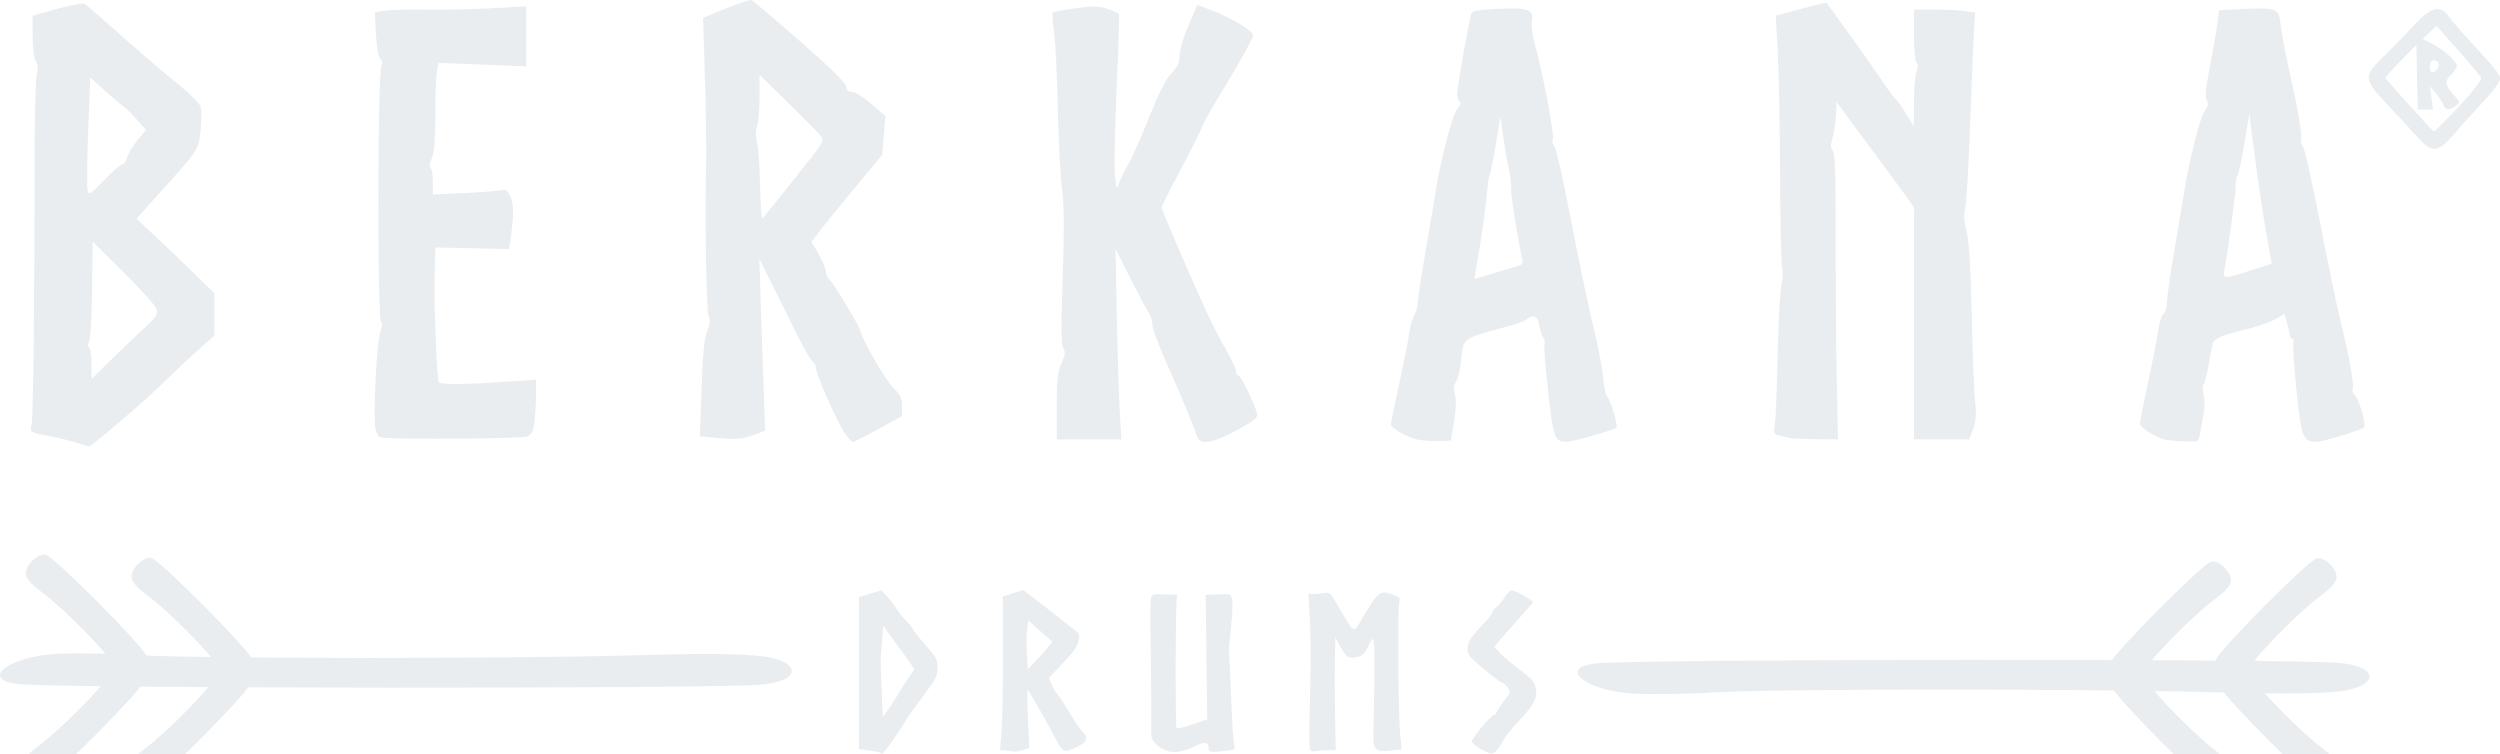
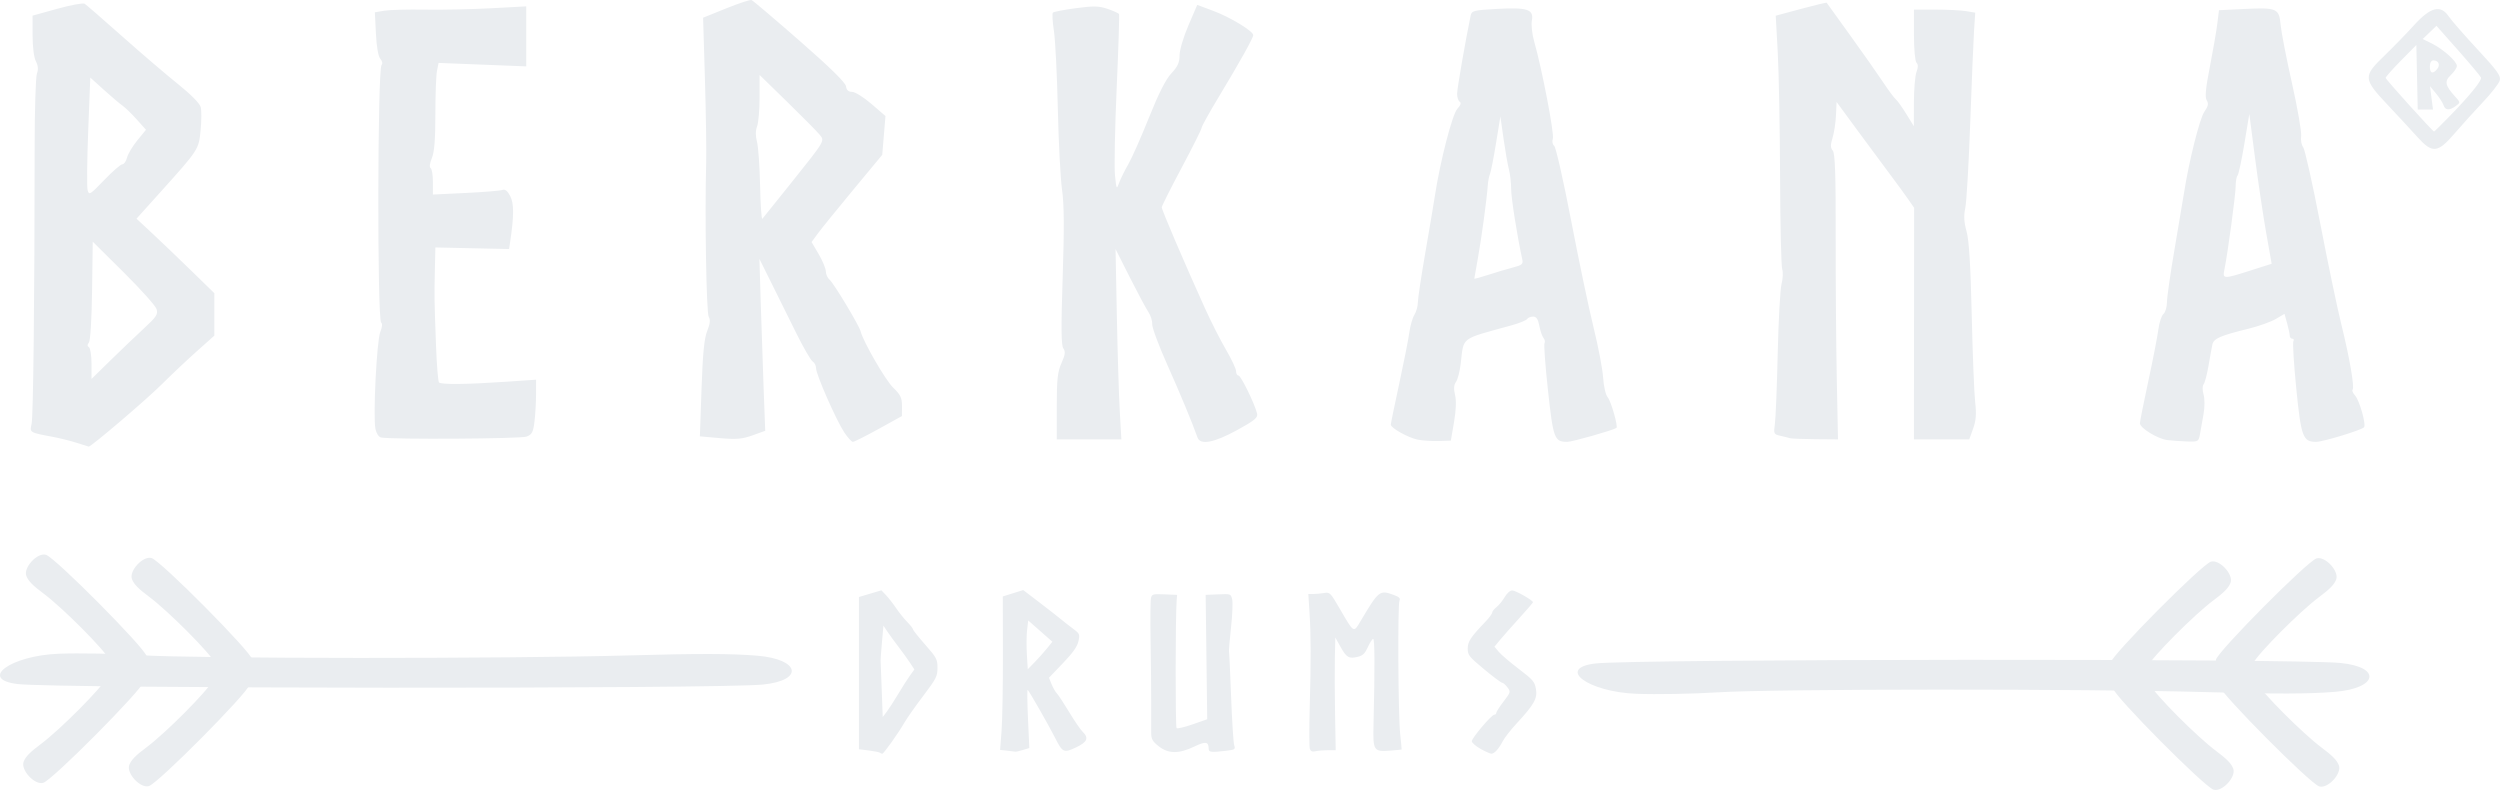
- <svg xmlns="http://www.w3.org/2000/svg" version="1.1" id="svg182" width="678.581" height="204.586" viewBox="0 0 678.581 204.586" xml:space="preserve">
+ <svg xmlns="http://www.w3.org/2000/svg" version="1.1" id="svg182" width="678.581" height="214.423" viewBox="0 0 678.581 214.423" xml:space="preserve">
  <defs id="defs186" />
  <g id="g188" transform="translate(-24.49291,-11.40191)">
    <g id="g5077">
      <path style="fill:#eaedf0;fill-opacity:1;stroke-width:0.667" d="m 45.333,131.605 c -1.65,-0.535 -4.65,-1.282 -6.667,-1.659 -6.183,-1.158 -6.141,-1.132 -5.595,-3.503 0.458,-1.989 0.812,-34.087 0.827,-75.109 0.004,-10.083 0.281,-19.065 0.616,-19.96 0.418,-1.118 0.33,-2.16 -0.282,-3.333 -0.526,-1.008 -0.892,-3.896 -0.895,-7.05 l -0.004,-5.343 6.681,-1.854 c 3.675,-1.02 7.028,-1.64 7.451,-1.378 0.423,0.262 4.992,4.229 10.152,8.815 5.16,4.587 11.984,10.423 15.164,12.97 3.532,2.829 5.944,5.278 6.199,6.294 0.23,0.915 0.213,3.739 -0.037,6.276 -0.516,5.236 -0.494,5.202 -11.004,16.883 l -6.394,7.106 4.394,4.095 c 2.417,2.252 7.169,6.8 10.56,10.107 l 6.167,6.012 v 5.767 5.767 l -4.762,4.247 c -2.619,2.336 -6.894,6.368 -9.5,8.961 -4.254,4.234 -19.254,17.018 -19.837,16.907 -0.129,-0.025 -1.584,-0.482 -3.234,-1.017 z m 18.25,-31.083 c 3.389,-3.128 3.847,-3.834 3.402,-5.235 -0.283,-0.891 -4.295,-5.37 -8.916,-9.953 l -8.402,-8.333 -0.181,13.282 c -0.107,7.826 -0.462,13.621 -0.866,14.107 -0.469,0.566 -0.465,0.961 0.014,1.257 0.384,0.238 0.699,2.273 0.699,4.522 v 4.09 l 5.167,-5.061 c 2.842,-2.784 6.929,-6.688 9.083,-8.676 z M 57.7,56 c 0.452,0 1.029,-0.824 1.281,-1.83 0.253,-1.007 1.512,-3.115 2.799,-4.686 l 2.34,-2.855 -2.52,-2.814 C 60.214,42.266 58.462,40.569 57.707,40.043 56.951,39.517 54.683,37.594 52.667,35.77 L 49,32.454 48.434,46.919 c -0.311,7.956 -0.387,15.179 -0.168,16.05 0.375,1.495 0.629,1.344 4.505,-2.693 2.259,-2.352 4.477,-4.277 4.929,-4.277 z M 253.658,128.773 c -2.201,-3.325 -7.658,-15.732 -7.658,-17.409 0,-0.714 -0.412,-1.538 -0.915,-1.831 -0.503,-0.293 -2.547,-3.833 -4.542,-7.866 -1.995,-4.033 -5.043,-10.183 -6.774,-13.667 l -3.147,-6.333 0.356,11.833 c 0.196,6.508 0.55,17.008 0.788,23.333 l 0.432,11.5 -3.437,1.236 c -2.825,1.015 -4.404,1.15 -8.867,0.755 l -5.43,-0.481 0.448,-12.94 c 0.332,-9.596 0.731,-13.647 1.542,-15.674 0.787,-1.967 0.902,-3.041 0.41,-3.83 -0.647,-1.036 -1.087,-27.501 -0.695,-41.732 0.091,-3.3 -0.059,-13.528 -0.333,-22.729 l -0.499,-16.729 6.242,-2.523 c 3.433,-1.387 6.544,-2.409 6.912,-2.271 0.368,0.139 6.237,5.117 13.04,11.063 8.192,7.159 12.443,11.325 12.586,12.333 0.149,1.052 0.663,1.523 1.665,1.523 0.797,0 3.161,1.476 5.253,3.28 l 3.804,3.28 -0.439,5.267 -0.439,5.267 -7.838,9.453 c -4.311,5.199 -8.627,10.525 -9.592,11.836 l -1.754,2.383 1.933,3.284 c 1.063,1.806 1.938,3.922 1.945,4.702 0.006,0.78 0.469,1.799 1.029,2.263 1.12,0.929 8.008,12.387 8.408,13.985 0.708,2.83 6.76,13.297 8.846,15.297 1.984,1.903 2.393,2.761 2.384,5 l -0.011,2.703 -6.336,3.5 c -3.485,1.925 -6.625,3.5 -6.979,3.5 -0.354,0 -1.406,-1.152 -2.338,-2.56 z M 238.979,61.38 c 9.746,-12.209 9.43,-11.667 7.895,-13.527 -0.69,-0.836 -4.618,-4.802 -8.73,-8.815 l -7.476,-7.295 v 6.085 c 0,3.347 -0.304,6.884 -0.675,7.86 -0.444,1.168 -0.454,2.608 -0.029,4.21 0.355,1.339 0.734,6.692 0.842,11.894 0.108,5.202 0.383,9.252 0.612,9 0.229,-0.252 3.632,-4.488 7.563,-9.412 z m 110.563,68.786 c -1.541,-4.313 -4.655,-11.808 -8.24,-19.833 -2.293,-5.133 -4.124,-10.06 -4.067,-10.947 0.057,-0.888 -0.419,-2.388 -1.056,-3.333 -0.638,-0.946 -2.899,-5.169 -5.026,-9.386 l -3.866,-7.667 0.351,18 c 0.193,9.9 0.548,21.525 0.789,25.833 l 0.439,7.833 h -8.766 -8.766 v -8.927 c 0,-7.373 0.223,-9.426 1.283,-11.793 1.015,-2.267 1.119,-3.098 0.5,-3.979 -0.589,-0.838 -0.633,-5.625 -0.177,-19.374 0.441,-13.277 0.394,-19.734 -0.171,-23.661 -0.428,-2.97 -0.944,-12.87 -1.147,-22 -0.203,-9.13 -0.681,-18.644 -1.063,-21.143 -0.382,-2.499 -0.504,-4.733 -0.272,-4.965 0.232,-0.232 3.029,-0.771 6.216,-1.199 4.824,-0.647 6.272,-0.614 8.645,0.194 1.568,0.534 2.956,1.168 3.085,1.409 0.129,0.241 -0.158,9.288 -0.638,20.104 -0.48,10.817 -0.688,21.467 -0.461,23.667 0.395,3.838 0.441,3.919 1.139,2 0.4,-1.1 1.512,-3.35 2.47,-5 0.959,-1.65 3.484,-7.35 5.612,-12.667 2.633,-6.579 4.579,-10.421 6.09,-12.028 1.71,-1.818 2.221,-2.942 2.221,-4.884 0,-1.418 1.051,-4.97 2.399,-8.108 l 2.399,-5.585 4.434,1.659 c 4.56,1.706 10.764,5.48 10.766,6.549 10e-4,0.769 -3.665,7.334 -9.454,16.928 -2.499,4.142 -4.544,7.83 -4.544,8.197 0,0.367 -2.431,5.228 -5.403,10.803 -2.972,5.575 -5.416,10.436 -5.431,10.803 -0.028,0.661 5.903,14.528 11.689,27.333 1.657,3.667 4.242,8.762 5.745,11.323 1.503,2.561 2.733,5.186 2.733,5.833 0,0.647 0.297,1.177 0.66,1.177 0.653,0 4.419,7.696 5.045,10.31 0.27,1.13 -0.64,1.884 -5.457,4.523 -6.238,3.417 -9.952,4.111 -10.706,2 z m 59.736,0.561 c -2.578,-0.52 -7.278,-3.147 -7.278,-4.068 0,-0.311 1.029,-5.311 2.287,-11.112 1.258,-5.801 2.49,-12.047 2.739,-13.881 0.249,-1.833 0.869,-3.998 1.38,-4.81 0.51,-0.812 0.931,-2.312 0.935,-3.333 0.004,-1.021 0.917,-7.107 2.029,-13.523 1.112,-6.417 2.298,-13.467 2.635,-15.667 1.418,-9.245 4.712,-21.968 6.06,-23.403 0.884,-0.941 1.114,-1.613 0.651,-1.899 -0.394,-0.244 -0.717,-1.223 -0.717,-2.176 0,-1.387 2.24,-14.306 3.685,-21.258 0.267,-1.283 0.868,-1.434 7.065,-1.776 8.363,-0.461 10.113,0.121 9.54,3.173 -0.217,1.158 0.071,3.733 0.641,5.722 2.081,7.267 5.5,25.056 5.057,26.318 -0.263,0.75 -0.107,1.579 0.37,1.965 0.454,0.367 2.526,9.517 4.605,20.334 2.079,10.817 4.821,23.877 6.092,29.024 1.271,5.146 2.432,11.249 2.58,13.561 0.15,2.349 0.694,4.692 1.232,5.31 0.91,1.044 2.893,8.002 2.375,8.332 -1.05,0.67 -12.008,3.774 -13.321,3.774 -3.511,0 -3.823,-0.824 -5.249,-13.9 -0.734,-6.729 -1.16,-12.517 -0.946,-12.863 0.214,-0.346 0.09,-0.991 -0.276,-1.433 -0.365,-0.442 -0.875,-1.929 -1.132,-3.304 -0.338,-1.808 -0.805,-2.5 -1.687,-2.5 -0.671,0 -1.403,0.296 -1.626,0.658 -0.224,0.362 -2.116,1.13 -4.206,1.708 -14.17,3.915 -12.929,2.977 -13.823,10.441 -0.251,2.094 -0.829,4.316 -1.285,4.94 -0.578,0.791 -0.653,1.857 -0.249,3.527 0.374,1.545 0.274,4.166 -0.282,7.394 l -0.861,5 -3.316,0.105 c -1.824,0.058 -4.391,-0.112 -5.705,-0.377 z m 25.895,-46.721 c 2.439,-0.625 2.793,-0.935 2.515,-2.2 -1.367,-6.206 -3.019,-16.667 -3.023,-19.139 -0.003,-1.65 -0.278,-4.05 -0.613,-5.333 -0.335,-1.283 -0.99,-5.033 -1.457,-8.333 l -0.849,-6 -1.188,7.305 c -0.653,4.018 -1.391,7.768 -1.64,8.333 -0.249,0.566 -0.514,1.929 -0.589,3.029 -0.252,3.684 -1.737,14.613 -2.704,19.907 -0.527,2.882 -0.958,5.338 -0.958,5.456 0,0.119 1.725,-0.349 3.833,-1.04 2.108,-0.691 5.111,-1.583 6.673,-1.984 z M 612.745,130.845 c -2.597,-0.317 -7.412,-3.275 -7.412,-4.553 0,-0.475 1.025,-5.61 2.277,-11.411 1.252,-5.801 2.478,-12.107 2.725,-14.014 0.246,-1.907 0.872,-3.818 1.39,-4.248 0.518,-0.43 0.946,-1.87 0.95,-3.2 0.005,-1.33 0.935,-7.818 2.068,-14.418 1.133,-6.6 2.294,-13.5 2.579,-15.333 1.317,-8.468 4.25,-20.16 5.504,-21.936 1.053,-1.493 1.203,-2.199 0.651,-3.081 -0.53,-0.849 -0.314,-3.195 0.838,-9.086 0.854,-4.368 1.762,-9.617 2.018,-11.666 l 0.465,-3.725 6.767,-0.332 c 8.95,-0.439 9.556,-0.179 9.959,4.286 0.176,1.947 1.565,9.091 3.087,15.874 1.522,6.783 2.641,13.233 2.486,14.333 -0.155,1.1 0.091,2.45 0.545,3 0.454,0.55 2.536,9.85 4.627,20.667 2.09,10.817 4.66,23.117 5.71,27.333 2.221,8.919 3.663,17.246 3.086,17.823 -0.221,0.221 0.068,0.922 0.642,1.556 1.244,1.375 3.125,8.077 2.439,8.692 -0.924,0.829 -11.168,3.93 -12.982,3.93 -3.589,0 -4.077,-1.313 -5.389,-14.491 -0.665,-6.678 -1.018,-12.45 -0.786,-12.825 0.232,-0.376 0.105,-0.683 -0.284,-0.683 -0.388,0 -0.708,-0.375 -0.71,-0.833 -0.002,-0.458 -0.321,-1.977 -0.709,-3.374 l -0.706,-2.541 -2.384,1.406 c -1.311,0.773 -4.667,1.966 -7.457,2.65 -7.576,1.857 -9.376,2.645 -9.729,4.258 -0.173,0.788 -0.647,3.383 -1.054,5.767 -0.407,2.383 -1.008,4.657 -1.335,5.052 -0.344,0.416 -0.349,1.575 -0.012,2.75 0.331,1.156 0.332,3.432 0.003,5.281 -0.319,1.788 -0.751,4.225 -0.96,5.417 -0.368,2.103 -0.471,2.164 -3.516,2.06 -1.725,-0.059 -4.151,-0.231 -5.391,-0.382 z m 22.635,-46.025 5.714,-1.82 -1.474,-8.333 c -0.811,-4.583 -2.175,-13.733 -3.032,-20.333 l -1.557,-12 -1.349,8.118 c -0.742,4.465 -1.574,8.34 -1.849,8.611 -0.275,0.271 -0.505,1.568 -0.51,2.882 -0.01,2.342 -2.161,18.284 -3.042,22.556 -0.554,2.686 -0.357,2.695 7.1,0.32 z M 127.91,130.151 c -0.608,-0.123 -1.275,-1.146 -1.509,-2.313 -0.681,-3.403 0.343,-23.932 1.313,-26.323 0.519,-1.28 0.62,-2.308 0.249,-2.537 -1.106,-0.684 -1.009,-68.751 0.1,-69.935 0.34,-0.363 0.203,-1.06 -0.33,-1.667 -0.566,-0.645 -1.024,-3.253 -1.203,-6.838 l -0.288,-5.795 2.573,-0.435 c 1.415,-0.239 6.385,-0.371 11.045,-0.294 4.66,0.077 12.747,-0.09 17.972,-0.372 l 9.5,-0.513 v 8.145 8.145 l -11.898,-0.47 -11.898,-0.47 -0.435,2.177 c -0.239,1.197 -0.435,6.499 -0.435,11.782 0,6.851 -0.275,10.263 -0.96,11.902 -0.569,1.362 -0.705,2.455 -0.333,2.685 C 141.718,57.238 142,58.941 142,60.809 v 3.397 l 8.923,-0.428 c 4.907,-0.235 9.387,-0.606 9.955,-0.824 0.7,-0.269 1.378,0.273 2.108,1.683 1.038,2.007 1.034,5.359 -0.015,12.362 l -0.299,2 -10.002,-0.215 -10.002,-0.215 -0.14,6.215 c -0.162,7.193 -0.153,7.737 0.316,20.424 0.194,5.248 0.558,9.748 0.81,10 0.606,0.608 7.423,0.544 17.848,-0.166 l 8.5,-0.579 -0.006,3.935 c -0.003,2.164 -0.193,5.49 -0.421,7.39 -0.352,2.93 -0.68,3.557 -2.161,4.123 -1.57,0.601 -36.656,0.813 -39.503,0.239 z m 382.424,0.188 c -0.367,-0.122 -1.524,-0.412 -2.571,-0.645 -1.812,-0.402 -1.885,-0.559 -1.508,-3.225 0.218,-1.542 0.563,-10.153 0.767,-19.136 0.204,-8.983 0.673,-17.473 1.042,-18.866 0.369,-1.393 0.448,-3.193 0.175,-4 -0.273,-0.807 -0.532,-12.117 -0.576,-25.134 -0.044,-13.017 -0.328,-28.167 -0.63,-33.667 l -0.551,-10 6.854,-1.849 c 3.77,-1.017 6.91,-1.767 6.979,-1.667 0.069,0.1 2.937,4.082 6.375,8.849 3.438,4.767 7.443,10.467 8.902,12.667 1.458,2.2 3.017,4.3 3.463,4.667 0.446,0.367 1.736,2.167 2.866,4 l 2.054,3.333 0.013,-6.457 c 0.007,-3.551 0.324,-7.275 0.704,-8.275 0.477,-1.256 0.477,-2.033 0,-2.51 -0.388,-0.388 -0.691,-3.705 -0.691,-7.558 V 14 l 5.833,0.007 c 3.208,0.004 6.951,0.192 8.318,0.418 l 2.484,0.411 -0.315,4.749 c -0.173,2.612 -0.642,13.899 -1.041,25.082 -0.399,11.183 -1.004,21.622 -1.345,23.197 -0.452,2.089 -0.359,3.803 0.344,6.333 0.679,2.444 1.095,9.183 1.406,22.803 0.243,10.633 0.664,21.243 0.935,23.576 0.371,3.19 0.232,4.969 -0.558,7.167 l -1.051,2.924 h -7.508 -7.508 l 0.026,-31.432 0.026,-31.432 -1.666,-2.401 c -0.917,-1.321 -2.952,-4.109 -4.523,-6.197 -1.571,-2.088 -5.557,-7.47 -8.857,-11.961 l -6,-8.165 -0.163,3.628 c -0.09,1.995 -0.51,4.743 -0.933,6.106 -0.598,1.926 -0.584,2.701 0.061,3.48 0.628,0.757 0.822,6.407 0.793,23.188 -0.021,12.203 0.112,29.612 0.294,38.687 l 0.332,16.5 -6.192,-0.053 c -3.406,-0.029 -6.492,-0.153 -6.859,-0.275 z" id="path1335" />
      <path style="fill:#eaedf0;fill-opacity:1;stroke-width:0.667" d="m 680.686,48.627 c -1.569,-1.742 -5.207,-5.672 -8.085,-8.734 -6.703,-7.131 -6.742,-7.741 -0.864,-13.417 2.403,-2.32 5.969,-5.986 7.924,-8.147 4.542,-5.02 7.264,-5.737 9.479,-2.498 0.791,1.157 4.337,5.22 7.879,9.03 5.382,5.788 6.365,7.173 5.981,8.429 -0.253,0.827 -2.308,3.453 -4.566,5.836 -2.258,2.383 -5.717,6.208 -7.686,8.5 -4.582,5.332 -6.031,5.476 -10.062,1 z m 8.702,-5.667 c 5.43,-5.563 8.801,-9.709 8.533,-10.496 -0.12,-0.354 -2.892,-3.66 -6.158,-7.347 l -5.939,-6.704 -1.866,1.787 -1.866,1.787 2.481,1.227 c 3.073,1.52 6.796,4.857 6.796,6.09 0,0.507 -0.738,1.615 -1.641,2.463 -1.808,1.699 -1.57,2.847 1.224,5.911 1.396,1.531 1.398,1.567 0.123,2.5 -1.734,1.268 -2.87,1.193 -3.326,-0.22 -0.207,-0.642 -1.119,-2.067 -2.027,-3.167 l -1.65,-2 0.406,3.167 0.406,3.167 h -2.071 -2.071 l -0.186,-8.755 -0.186,-8.755 -4.167,4.22 c -2.292,2.321 -4.167,4.439 -4.167,4.706 0,0.41 12.724,14.51 13.143,14.565 0.079,0.01 1.973,-1.856 4.21,-4.148 z m -3.377,-12.804 c 0.927,-1.117 0.392,-2.363 -1.015,-2.363 -0.58,0 -0.961,0.66 -0.961,1.667 0,1.873 0.773,2.145 1.976,0.696 z" id="path4270" />
      <path style="fill:#eaedf0;fill-opacity:1;stroke-width:0.516" d="m 263.324,215.714 c -0.173,-0.151 -1.523,-0.424 -2.998,-0.608 l -2.684,-0.334 v -20.663 -20.663 l 3.045,-0.906 3.045,-0.906 1.274,1.341 c 0.701,0.738 1.931,2.317 2.733,3.509 0.803,1.192 2.16,2.88 3.016,3.75 0.856,0.87 1.557,1.765 1.557,1.989 0,0.224 1.495,2.103 3.321,4.176 3.078,3.494 3.321,3.953 3.321,6.275 0,2.292 -0.328,2.939 -3.857,7.598 -2.121,2.801 -4.39,6.019 -5.042,7.152 -1.689,2.935 -5.687,8.563 -6.082,8.563 -0.184,0 -0.476,-0.123 -0.649,-0.274 z m 4.925,-15.865 c 1.108,-1.855 2.559,-4.131 3.224,-5.058 l 1.209,-1.686 -1.154,-1.759 c -0.635,-0.967 -2.041,-2.918 -3.126,-4.336 -1.084,-1.417 -2.454,-3.298 -3.045,-4.178 l -1.073,-1.601 -0.399,4.492 c -0.22,2.47 -0.385,4.708 -0.368,4.973 0.017,0.265 0.153,3.823 0.302,7.906 l 0.271,7.424 1.072,-1.402 c 0.589,-0.771 1.978,-2.92 3.087,-4.775 z m 158.095,14.806 c -1.292,-0.724 -2.35,-1.65 -2.353,-2.056 -0.005,-0.88 5.365,-7.21 6.116,-7.21 0.287,0 0.522,-0.22 0.522,-0.489 0,-0.269 0.892,-1.659 1.983,-3.088 1.936,-2.537 1.961,-2.628 1.043,-3.847 -0.517,-0.686 -1.163,-1.248 -1.435,-1.248 -0.273,0 -2.486,-1.655 -4.918,-3.677 -4.062,-3.377 -4.422,-3.831 -4.422,-5.572 0,-1.926 0.768,-3.092 4.831,-7.337 0.997,-1.041 1.812,-2.146 1.812,-2.455 0,-0.309 0.525,-0.974 1.166,-1.479 0.641,-0.505 1.643,-1.731 2.225,-2.724 0.626,-1.067 1.463,-1.807 2.046,-1.807 0.916,0 5.633,2.685 5.633,3.207 0,0.128 -1.681,2.08 -3.737,4.339 -2.055,2.258 -4.408,4.919 -5.228,5.912 l -1.492,1.806 1.171,1.401 c 0.644,0.771 3.093,2.862 5.441,4.647 3.859,2.933 4.307,3.457 4.649,5.442 0.441,2.56 -0.488,4.217 -5.249,9.36 -1.585,1.712 -3.279,3.88 -3.764,4.818 -1.075,2.077 -2.276,3.393 -3.087,3.383 -0.333,-0.004 -1.663,-0.6 -2.955,-1.325 z m -128.512,0.497 -1.881,-0.2 0.398,-5.143 c 0.219,-2.829 0.384,-12.201 0.367,-20.828 l -0.03,-15.685 2.769,-0.866 2.769,-0.867 4.28,3.266 c 2.354,1.796 5.028,3.883 5.941,4.637 0.913,0.754 2.46,1.963 3.437,2.687 1.663,1.232 1.748,1.444 1.327,3.328 -0.325,1.456 -1.492,3.1 -4.221,5.948 l -3.772,3.936 0.714,1.76 c 0.393,0.968 1.035,2.086 1.427,2.483 0.392,0.397 1.89,2.674 3.328,5.058 1.438,2.385 3.079,4.783 3.647,5.33 1.77,1.705 1.313,2.814 -1.76,4.27 -3.356,1.59 -3.666,1.443 -5.774,-2.742 -1.654,-3.283 -6.92,-12.494 -7.364,-12.88 -0.152,-0.132 -0.114,3.368 0.086,7.779 l 0.363,8.019 -1.753,0.532 c -0.964,0.292 -1.902,0.497 -2.085,0.455 -0.183,-0.042 -1.179,-0.167 -2.213,-0.277 z m 10.832,-27.732 1.477,-1.83 -3.277,-2.887 -3.277,-2.887 -0.307,2.549 c -0.169,1.402 -0.197,4.383 -0.063,6.624 l 0.244,4.075 1.863,-1.907 c 1.024,-1.049 2.527,-2.731 3.34,-3.737 z m 30.295,26.509 c -1.621,-1.293 -1.98,-1.922 -1.996,-3.493 -0.011,-1.054 -0.011,-4.734 -8.3e-4,-8.179 0.01,-3.445 -0.063,-11.032 -0.163,-16.861 -0.099,-5.829 -0.047,-11.096 0.115,-11.704 0.274,-1.025 0.542,-1.095 3.689,-0.964 l 3.393,0.142 -0.115,1.445 c -0.351,4.406 -0.373,34.422 -0.026,34.724 0.227,0.197 2.19,-0.264 4.363,-1.025 l 3.951,-1.384 -0.211,-16.88 -0.211,-16.88 3.41,-0.142 c 3.407,-0.142 3.411,-0.141 3.785,1.344 0.206,0.817 0.069,4.242 -0.305,7.609 -0.374,3.368 -0.622,6.34 -0.551,6.605 0.071,0.265 0.329,5.793 0.572,12.285 0.243,6.492 0.616,12.367 0.828,13.056 0.368,1.194 0.262,1.268 -2.231,1.566 -3.993,0.476 -4.676,0.399 -4.685,-0.531 -0.02,-1.984 -0.798,-2.107 -3.903,-0.617 -4.207,2.018 -7.073,1.984 -9.706,-0.117 z m 41.076,0.769 c -0.18,-0.493 -0.201,-5.445 -0.047,-11.004 0.36,-13.005 0.346,-19.857 -0.052,-26.066 l -0.32,-4.998 h 1.358 c 0.747,0 2.074,-0.121 2.949,-0.268 1.532,-0.258 1.688,-0.101 4.196,4.215 3.943,6.788 3.744,6.669 5.685,3.401 4.928,-8.294 5.168,-8.485 8.949,-7.11 1.53,0.556 1.894,0.912 1.601,1.566 -0.516,1.153 -0.353,31.158 0.197,36.255 0.243,2.252 0.419,4.121 0.39,4.153 -0.029,0.032 -1.362,0.163 -2.963,0.291 -4.649,0.371 -4.835,0.095 -4.67,-6.926 0.378,-15.989 0.343,-23.522 -0.107,-23.391 -0.27,0.079 -0.925,1.108 -1.456,2.288 -0.748,1.664 -1.345,2.241 -2.66,2.569 -2.424,0.605 -3.116,0.213 -4.721,-2.676 l -1.426,-2.565 -0.12,5.54 c -0.066,3.047 -0.042,9.93 0.054,15.296 l 0.174,9.755 -2.15,0.006 c -1.182,0.003 -2.686,0.132 -3.342,0.285 -0.853,0.199 -1.285,0.024 -1.519,-0.618 z" id="path5012" />
      <path style="fill:#eaedf0;fill-opacity:1;stroke-width:2.095" d="m 29.251,197.071 c -10.637,-1.297 -1.917,-7.714 11.174,-8.223 5.405,-0.21 15.322,-0.034 22.037,0.39 15.266,0.965 99.442,1.002 133.023,0.058 18.638,-0.524 27.585,-0.502 34.574,0.085 11.608,0.975 12.723,6.695 1.526,7.829 -12.153,1.23 -192.122,1.107 -202.335,-0.139 z" id="path5026" />
      <path style="fill:#eaedf0;fill-opacity:1;stroke-width:0.917" d="m 64.276,189.49 c 0.523,2.358 -5.195,5.714 -7.328,4.301 -0.88,-0.583 -2.099,-2.05 -2.708,-3.26 -1.385,-2.75 -12.757,-14.173 -17.972,-18.053 -2.894,-2.153 -4.09,-3.38 -4.621,-4.742 -0.882,-2.261 3.012,-6.457 5.329,-5.743 2.516,0.776 26.797,25.232 27.299,27.496 z" id="path5026-1" />
      <path style="fill:#eaedf0;fill-opacity:1;stroke-width:0.917" d="m 63.546,196.38 c 0.523,-2.358 -5.195,-5.714 -7.328,-4.301 -0.88,0.583 -2.099,2.05 -2.708,3.26 -1.385,2.75 -12.757,14.173 -17.972,18.053 -2.894,2.153 -4.09,3.38 -4.621,4.742 -0.882,2.261 3.012,6.457 5.329,5.743 2.516,-0.776 26.797,-25.232 27.299,-27.496 z" id="path5026-1-3" />
      <path style="fill:#eaedf0;fill-opacity:1;stroke-width:0.917" d="m 92.951,190.379 c 0.523,2.358 -5.195,5.714 -7.328,4.301 -0.88,-0.583 -2.099,-2.05 -2.708,-3.26 -1.385,-2.75 -12.757,-14.173 -17.972,-18.053 -2.894,-2.153 -4.09,-3.38 -4.621,-4.742 -0.882,-2.261 3.012,-6.457 5.329,-5.743 2.516,0.776 26.797,25.232 27.299,27.496 z" id="path5026-1-38" />
      <path style="fill:#eaedf0;fill-opacity:1;stroke-width:0.917" d="m 92.221,197.269 c 0.523,-2.358 -5.195,-5.714 -7.328,-4.301 -0.88,0.583 -2.099,2.05 -2.708,3.26 -1.385,2.75 -12.757,14.173 -17.972,18.053 -2.894,2.153 -4.09,3.38 -4.621,4.742 -0.882,2.261 3.012,6.457 5.329,5.743 2.516,-0.776 26.797,-25.232 27.299,-27.496 z" id="path5026-1-3-1" />
      <path style="fill:#eaedf0;fill-opacity:1;stroke-width:0.917" d="m 625.971,190.469 c -0.523,2.358 5.195,5.714 7.328,4.301 0.88,-0.583 2.099,-2.05 2.708,-3.26 1.385,-2.75 12.757,-14.173 17.972,-18.053 2.894,-2.153 4.09,-3.38 4.621,-4.742 0.882,-2.261 -3.012,-6.457 -5.329,-5.743 -2.516,0.776 -26.797,25.232 -27.299,27.496 z" id="path5026-1-5" />
      <path style="fill:#eaedf0;fill-opacity:1;stroke-width:0.917" d="m 626.701,197.359 c -0.523,-2.358 5.195,-5.714 7.328,-4.301 0.88,0.583 2.099,2.05 2.708,3.26 1.385,2.75 12.757,14.173 17.972,18.053 2.894,2.153 4.09,3.38 4.621,4.742 0.882,2.261 -3.012,6.457 -5.329,5.743 -2.516,-0.776 -26.797,-25.232 -27.299,-27.496 z" id="path5026-1-3-3" />
      <path style="fill:#eaedf0;fill-opacity:1;stroke-width:0.917" d="m 597.296,191.358 c -0.523,2.358 5.195,5.714 7.328,4.301 0.88,-0.583 2.099,-2.05 2.708,-3.26 1.385,-2.75 12.757,-14.173 17.972,-18.053 2.894,-2.153 4.09,-3.38 4.621,-4.742 0.882,-2.261 -3.012,-6.457 -5.329,-5.743 -2.516,0.776 -26.797,25.232 -27.299,27.496 z" id="path5026-1-38-5" />
      <path style="fill:#eaedf0;fill-opacity:1;stroke-width:0.917" d="m 598.026,198.247 c -0.523,-2.358 5.195,-5.714 7.328,-4.301 0.88,0.583 2.099,2.05 2.708,3.26 1.385,2.75 12.757,14.173 17.972,18.053 2.894,2.153 4.09,3.38 4.621,4.742 0.882,2.261 -3.012,6.457 -5.329,5.743 -2.516,-0.776 -26.797,-25.232 -27.299,-27.496 z" id="path5026-1-3-1-4" />
      <path style="fill:#eaedf0;fill-opacity:1;stroke-width:2.095" d="m 457.478,191.496 c -10.637,1.297 -1.917,7.714 11.174,8.223 5.405,0.21 15.322,0.034 22.037,-0.39 15.266,-0.965 99.442,-1.002 133.023,-0.058 18.638,0.524 27.585,0.502 34.574,-0.085 11.608,-0.975 12.723,-6.695 1.526,-7.829 -12.153,-1.23 -192.122,-1.107 -202.335,0.139 z" id="path5026-2" />
    </g>
  </g>
</svg>
